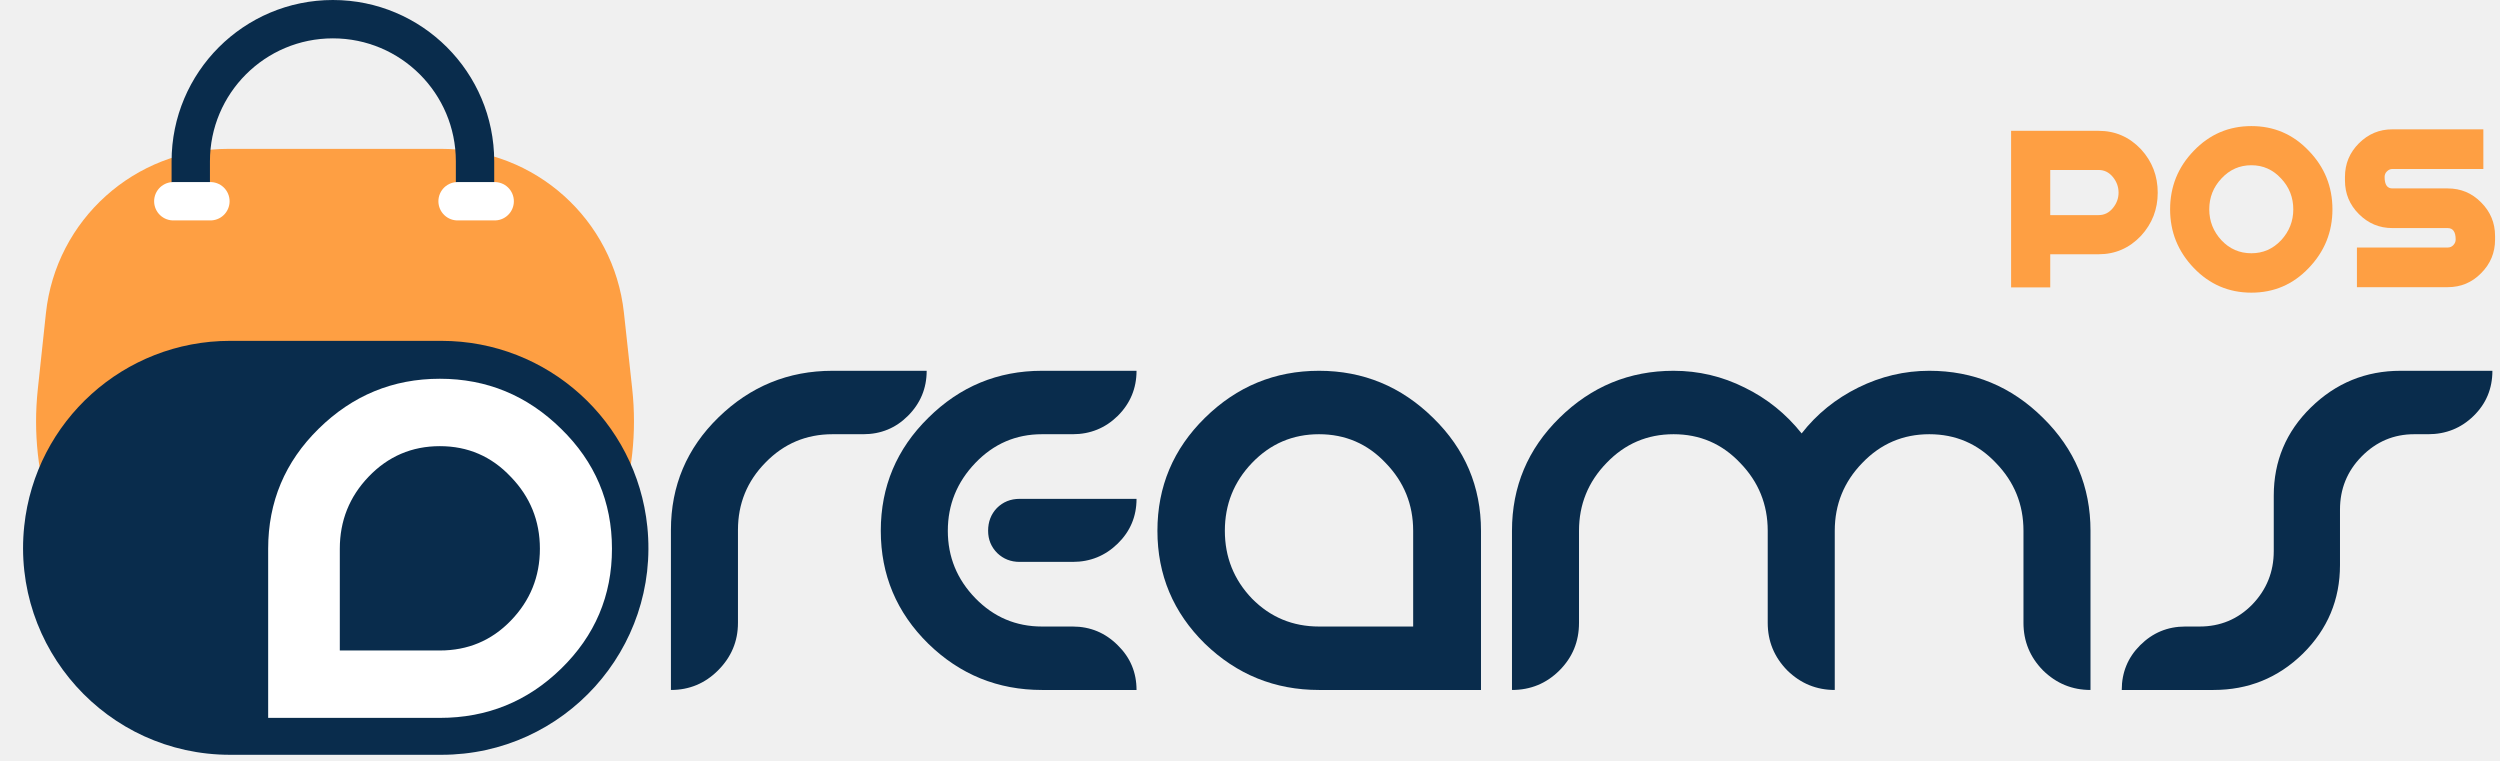
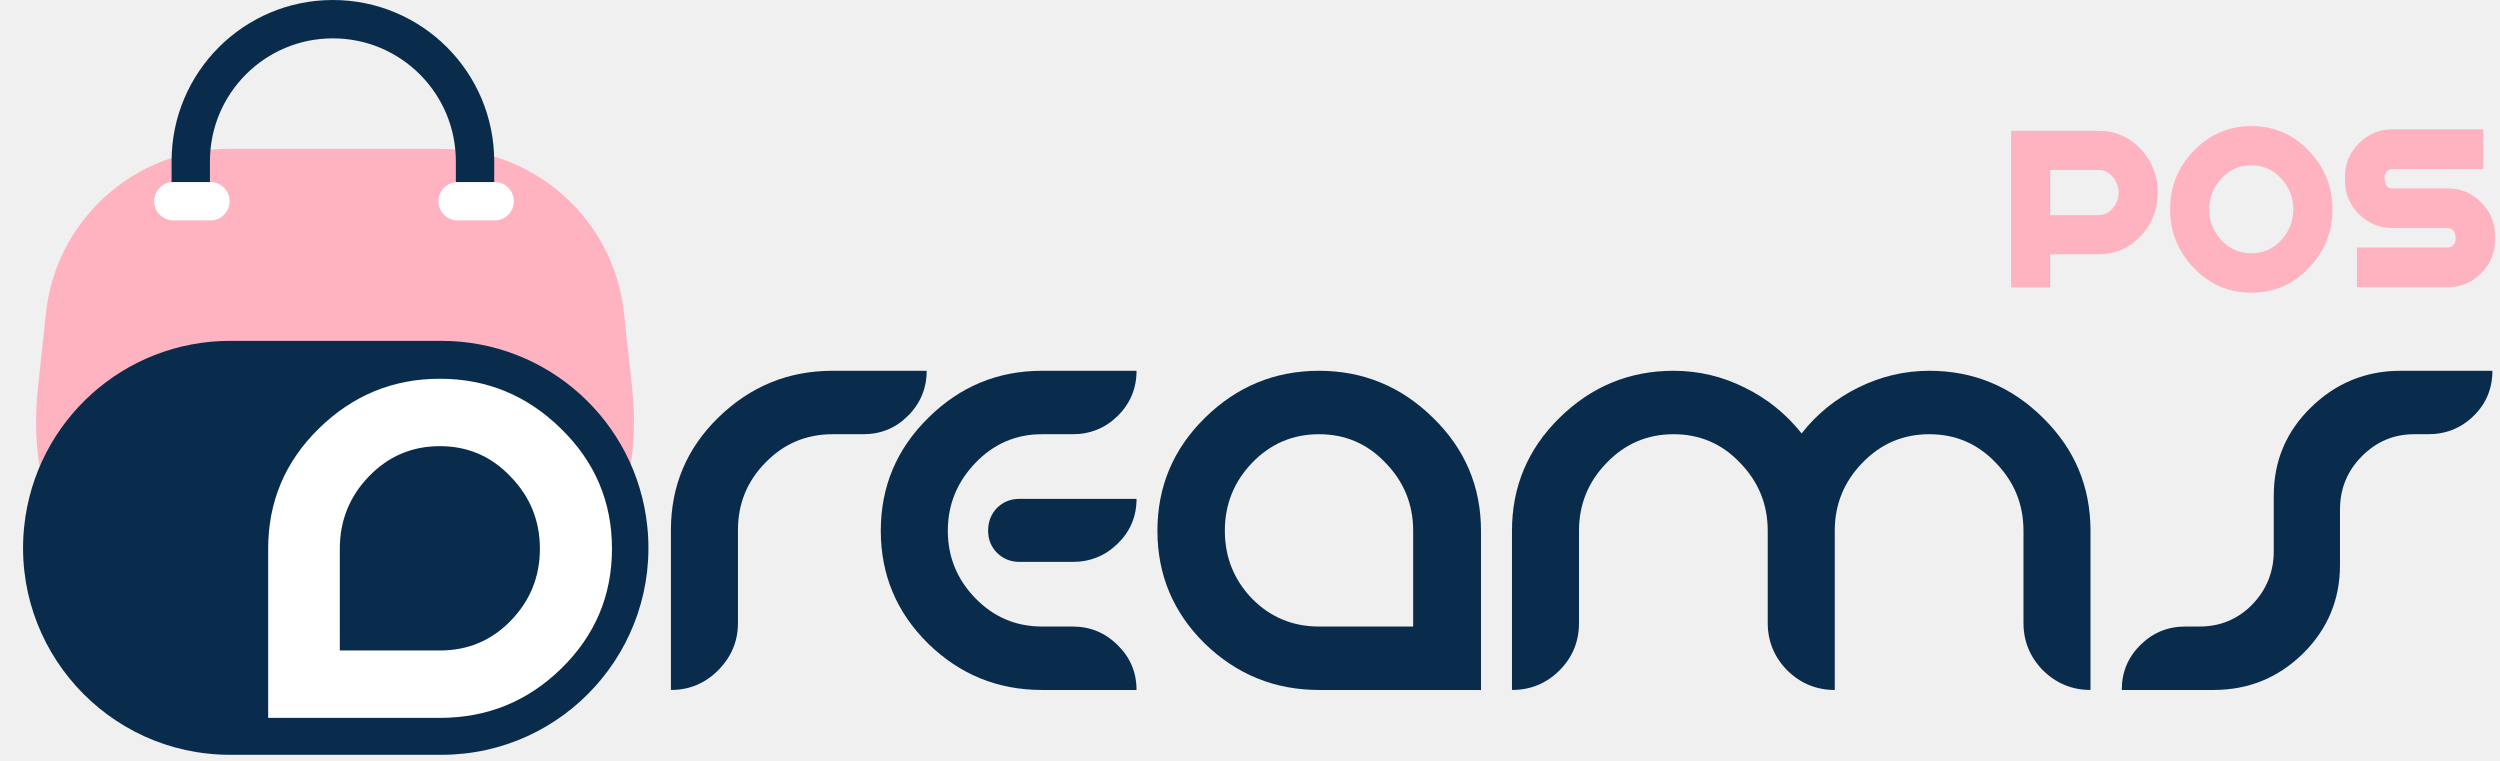
<svg xmlns="http://www.w3.org/2000/svg" width="391" height="119" viewBox="0 0 391 119" fill="none">
  <path d="M115.417 82.888C115.417 78.77 116.852 75.255 119.722 72.343C122.593 69.389 126.087 67.912 130.205 67.912H135.01C137.756 67.912 140.085 66.956 141.999 65.042C143.954 63.087 144.932 60.736 144.932 57.991H130.205C123.3 57.991 117.351 60.424 112.359 65.291C107.409 70.117 104.933 75.983 104.933 82.888V107.911C107.804 107.911 110.258 106.891 112.297 104.853C114.377 102.773 115.417 100.298 115.417 97.427V82.888Z" fill="#092C4C" />
  <path d="M162.965 107.911C156.059 107.911 150.131 105.498 145.181 100.672C140.231 95.805 137.755 89.919 137.755 83.013C137.755 76.108 140.231 70.221 145.181 65.354C150.131 60.445 156.059 57.991 162.965 57.991H177.754C177.754 60.736 176.776 63.087 174.821 65.042C172.866 66.956 170.515 67.912 167.77 67.912H162.965C158.888 67.912 155.415 69.41 152.544 72.405C149.674 75.4 148.239 78.936 148.239 83.013C148.239 87.09 149.674 90.605 152.544 93.559C155.415 96.512 158.888 97.989 162.965 97.989H167.77C170.515 97.989 172.866 98.967 174.821 100.922C176.776 102.835 177.754 105.165 177.754 107.911H162.965ZM159.471 78.021H177.754C177.754 80.767 176.776 83.096 174.821 85.01C172.866 86.924 170.515 87.88 167.77 87.88H159.471C158.098 87.88 156.933 87.423 155.976 86.507C155.019 85.551 154.541 84.386 154.541 83.013C154.541 81.599 154.999 80.413 155.914 79.456C156.871 78.499 158.056 78.021 159.471 78.021Z" fill="#092C4C" />
  <path d="M231.627 83.013V107.911H206.293C199.387 107.911 193.439 105.498 188.447 100.672C183.496 95.805 181.021 89.919 181.021 83.013C181.021 76.108 183.496 70.221 188.447 65.354C193.439 60.445 199.387 57.991 206.293 57.991C213.199 57.991 219.147 60.445 224.139 65.354C229.131 70.221 231.627 76.108 231.627 83.013ZM221.019 97.989V83.013C221.019 78.895 219.584 75.359 216.714 72.405C213.885 69.41 210.411 67.912 206.293 67.912C202.175 67.912 198.68 69.41 195.81 72.405C192.981 75.359 191.567 78.895 191.567 83.013C191.567 87.132 192.981 90.668 195.81 93.621C198.68 96.533 202.175 97.989 206.293 97.989H221.019Z" fill="#092C4C" />
  <path d="M286.956 83.013V107.911C284.085 107.911 281.61 106.891 279.53 104.853C277.492 102.773 276.472 100.298 276.472 97.427V83.013C276.472 78.895 275.037 75.359 272.167 72.405C269.338 69.41 265.864 67.912 261.746 67.912C257.628 67.912 254.133 69.41 251.263 72.405C248.393 75.359 246.957 78.895 246.957 83.013V97.427C246.957 100.339 245.938 102.815 243.9 104.853C241.861 106.891 239.386 107.911 236.474 107.911V83.013C236.474 76.108 238.949 70.221 243.9 65.354C248.892 60.445 254.84 57.991 261.746 57.991C265.656 57.991 269.359 58.864 272.853 60.611C276.348 62.317 279.322 64.709 281.776 67.787C284.148 64.751 287.101 62.359 290.637 60.611C294.173 58.864 297.876 57.991 301.744 57.991C308.65 57.991 314.578 60.445 319.529 65.354C324.479 70.221 326.954 76.108 326.954 83.013V107.911C324.084 107.911 321.608 106.891 319.529 104.853C317.49 102.773 316.471 100.298 316.471 97.427V83.013C316.471 78.895 315.036 75.359 312.165 72.405C309.336 69.41 305.863 67.912 301.744 67.912C297.626 67.912 294.132 69.41 291.261 72.405C288.391 75.359 286.956 78.895 286.956 83.013Z" fill="#092C4C" />
  <path d="M355.616 77.522C355.616 72.114 357.55 67.517 361.419 63.731C365.329 59.904 370.009 57.991 375.459 57.991H389.811C389.811 60.778 388.833 63.128 386.878 65.042C384.923 66.956 382.552 67.912 379.765 67.912H377.581C374.377 67.912 371.632 69.077 369.344 71.407C367.097 73.695 365.974 76.461 365.974 79.706V88.379C365.974 93.787 364.04 98.405 360.171 102.232C356.302 106.018 351.643 107.911 346.193 107.911H331.841C331.841 105.165 332.798 102.835 334.712 100.922C336.667 98.967 339.017 97.989 341.763 97.989H344.009C347.254 97.989 350 96.845 352.246 94.557C354.493 92.228 355.616 89.44 355.616 86.195V77.522Z" fill="#092C4C" />
-   <path d="M328.224 20.461C330.824 20.461 333.034 21.423 334.854 23.347C336.596 25.245 337.467 27.507 337.467 30.133C337.467 32.733 336.596 34.982 334.854 36.88C333.034 38.804 330.824 39.766 328.224 39.766H320.658V44.953H314.535V20.461H328.224ZM328.224 33.643C329.108 33.643 329.849 33.279 330.447 32.551C331.045 31.823 331.344 31.017 331.344 30.133C331.344 29.223 331.045 28.404 330.447 27.676C329.849 26.948 329.108 26.584 328.224 26.584H320.658V33.643H328.224Z" fill="#FE9F43" />
-   <path d="M352.119 19.72C355.655 19.72 358.645 21.007 361.089 23.581C363.559 26.129 364.794 29.184 364.794 32.746C364.794 36.282 363.559 39.337 361.089 41.911C358.645 44.485 355.655 45.772 352.119 45.772C348.583 45.772 345.58 44.485 343.11 41.911C340.64 39.337 339.405 36.282 339.405 32.746C339.405 29.184 340.64 26.129 343.11 23.581C345.58 21.007 348.583 19.72 352.119 19.72ZM352.119 39.61C353.939 39.61 355.486 38.934 356.76 37.582C358.034 36.204 358.671 34.592 358.671 32.746C358.671 30.874 358.034 29.262 356.76 27.91C355.486 26.532 353.939 25.843 352.119 25.843C350.273 25.843 348.713 26.532 347.439 27.91C346.165 29.262 345.528 30.874 345.528 32.746C345.528 34.592 346.165 36.204 347.439 37.582C348.713 38.934 350.273 39.61 352.119 39.61Z" fill="#FE9F43" />
-   <path d="M372.952 27.676C372.952 28.872 373.355 29.47 374.161 29.47H382.819C384.873 29.47 386.615 30.198 388.045 31.654C389.501 33.11 390.229 34.865 390.229 36.919V37.465C390.229 39.519 389.501 41.274 388.045 42.73C386.615 44.186 384.873 44.914 382.819 44.914H368.623V38.713H382.819C383.157 38.713 383.443 38.596 383.677 38.362C383.937 38.102 384.067 37.803 384.067 37.465C384.067 36.269 383.651 35.671 382.819 35.671H374.161C372.133 35.671 370.391 34.943 368.935 33.487C367.479 32.031 366.751 30.276 366.751 28.222V27.676C366.751 25.622 367.479 23.867 368.935 22.411C370.391 20.955 372.133 20.227 374.161 20.227H388.396V26.428H374.161C373.849 26.428 373.563 26.558 373.303 26.818C373.069 27.052 372.952 27.338 372.952 27.676Z" fill="#FE9F43" />
-   <path d="M7.183 48.979C8.743 34.365 21.075 23.28 35.773 23.28H69.016C83.68 23.28 95.991 34.322 97.58 48.9L98.874 60.775C101.888 88.436 80.223 112.59 52.399 112.59C24.615 112.59 2.962 88.502 5.912 60.876L7.183 48.979Z" fill="#FE9F43" />
+   <path d="M328.224 20.461C330.824 20.461 333.034 21.423 334.854 23.347C336.596 25.245 337.467 27.507 337.467 30.133C337.467 32.733 336.596 34.982 334.854 36.88C333.034 38.804 330.824 39.766 328.224 39.766H320.658V44.953H314.535V20.461H328.224ZM328.224 33.643C329.108 33.643 329.849 33.279 330.447 32.551C331.045 31.823 331.344 31.017 331.344 30.133C331.344 29.223 331.045 28.404 330.447 27.676C329.849 26.948 329.108 26.584 328.224 26.584H320.658V33.643H328.224Z" fill="#ffb3c1" />
+   <path d="M352.119 19.72C355.655 19.72 358.645 21.007 361.089 23.581C363.559 26.129 364.794 29.184 364.794 32.746C364.794 36.282 363.559 39.337 361.089 41.911C358.645 44.485 355.655 45.772 352.119 45.772C348.583 45.772 345.58 44.485 343.11 41.911C340.64 39.337 339.405 36.282 339.405 32.746C339.405 29.184 340.64 26.129 343.11 23.581C345.58 21.007 348.583 19.72 352.119 19.72ZM352.119 39.61C353.939 39.61 355.486 38.934 356.76 37.582C358.034 36.204 358.671 34.592 358.671 32.746C358.671 30.874 358.034 29.262 356.76 27.91C355.486 26.532 353.939 25.843 352.119 25.843C350.273 25.843 348.713 26.532 347.439 27.91C346.165 29.262 345.528 30.874 345.528 32.746C345.528 34.592 346.165 36.204 347.439 37.582C348.713 38.934 350.273 39.61 352.119 39.61Z" fill="#ffb3c1" />
+   <path d="M372.952 27.676C372.952 28.872 373.355 29.47 374.161 29.47H382.819C384.873 29.47 386.615 30.198 388.045 31.654C389.501 33.11 390.229 34.865 390.229 36.919V37.465C390.229 39.519 389.501 41.274 388.045 42.73C386.615 44.186 384.873 44.914 382.819 44.914H368.623V38.713H382.819C383.157 38.713 383.443 38.596 383.677 38.362C383.937 38.102 384.067 37.803 384.067 37.465C384.067 36.269 383.651 35.671 382.819 35.671H374.161C372.133 35.671 370.391 34.943 368.935 33.487C367.479 32.031 366.751 30.276 366.751 28.222V27.676C366.751 25.622 367.479 23.867 368.935 22.411C370.391 20.955 372.133 20.227 374.161 20.227H388.396V26.428H374.161C373.849 26.428 373.563 26.558 373.303 26.818C373.069 27.052 372.952 27.338 372.952 27.676Z" fill="#ffb3c1" />
+   <path d="M7.183 48.979C8.743 34.365 21.075 23.28 35.773 23.28H69.016C83.68 23.28 95.991 34.322 97.58 48.9L98.874 60.775C101.888 88.436 80.223 112.59 52.399 112.59C24.615 112.59 2.962 88.502 5.912 60.876L7.183 48.979Z" fill="#ffb3c1" />
  <path d="M3.791 82.269C5.536 65.804 19.424 53.31 35.981 53.31H69.04C85.636 53.31 99.543 65.86 101.241 82.369C103.203 101.455 88.228 118.05 69.04 118.05H35.981C16.754 118.05 1.765 101.389 3.791 82.269Z" fill="#092C4C" />
  <path d="M74.295 29.52L74.295 25.23C74.295 12.953 64.342 3 52.065 3C39.788 3 29.835 12.953 29.835 25.23L29.835 29.52" stroke="#092C4C" stroke-width="6" stroke-linecap="round" />
  <path d="M41.941 85.824V112.277H68.793C76.174 112.277 82.495 109.714 87.755 104.587C93.059 99.415 95.711 93.161 95.711 85.824C95.711 78.487 93.059 72.232 87.755 67.061C82.451 61.845 76.13 59.237 68.793 59.237C61.456 59.237 55.135 61.845 49.831 67.061C44.571 72.232 41.941 78.487 41.941 85.824ZM53.146 101.736V85.824C53.146 81.448 54.649 77.691 57.654 74.553C60.704 71.37 64.417 69.779 68.793 69.779C73.169 69.779 76.859 71.37 79.865 74.553C82.915 77.691 84.44 81.448 84.44 85.824C84.44 90.2 82.915 93.957 79.865 97.095C76.859 100.189 73.169 101.736 68.793 101.736H53.146Z" fill="white" />
  <path d="M77.368 31.475L71.565 31.475" stroke="white" stroke-width="6" stroke-linecap="round" />
  <path d="M32.908 31.475L27.105 31.475" stroke="white" stroke-width="6" stroke-linecap="round" />
</svg>
